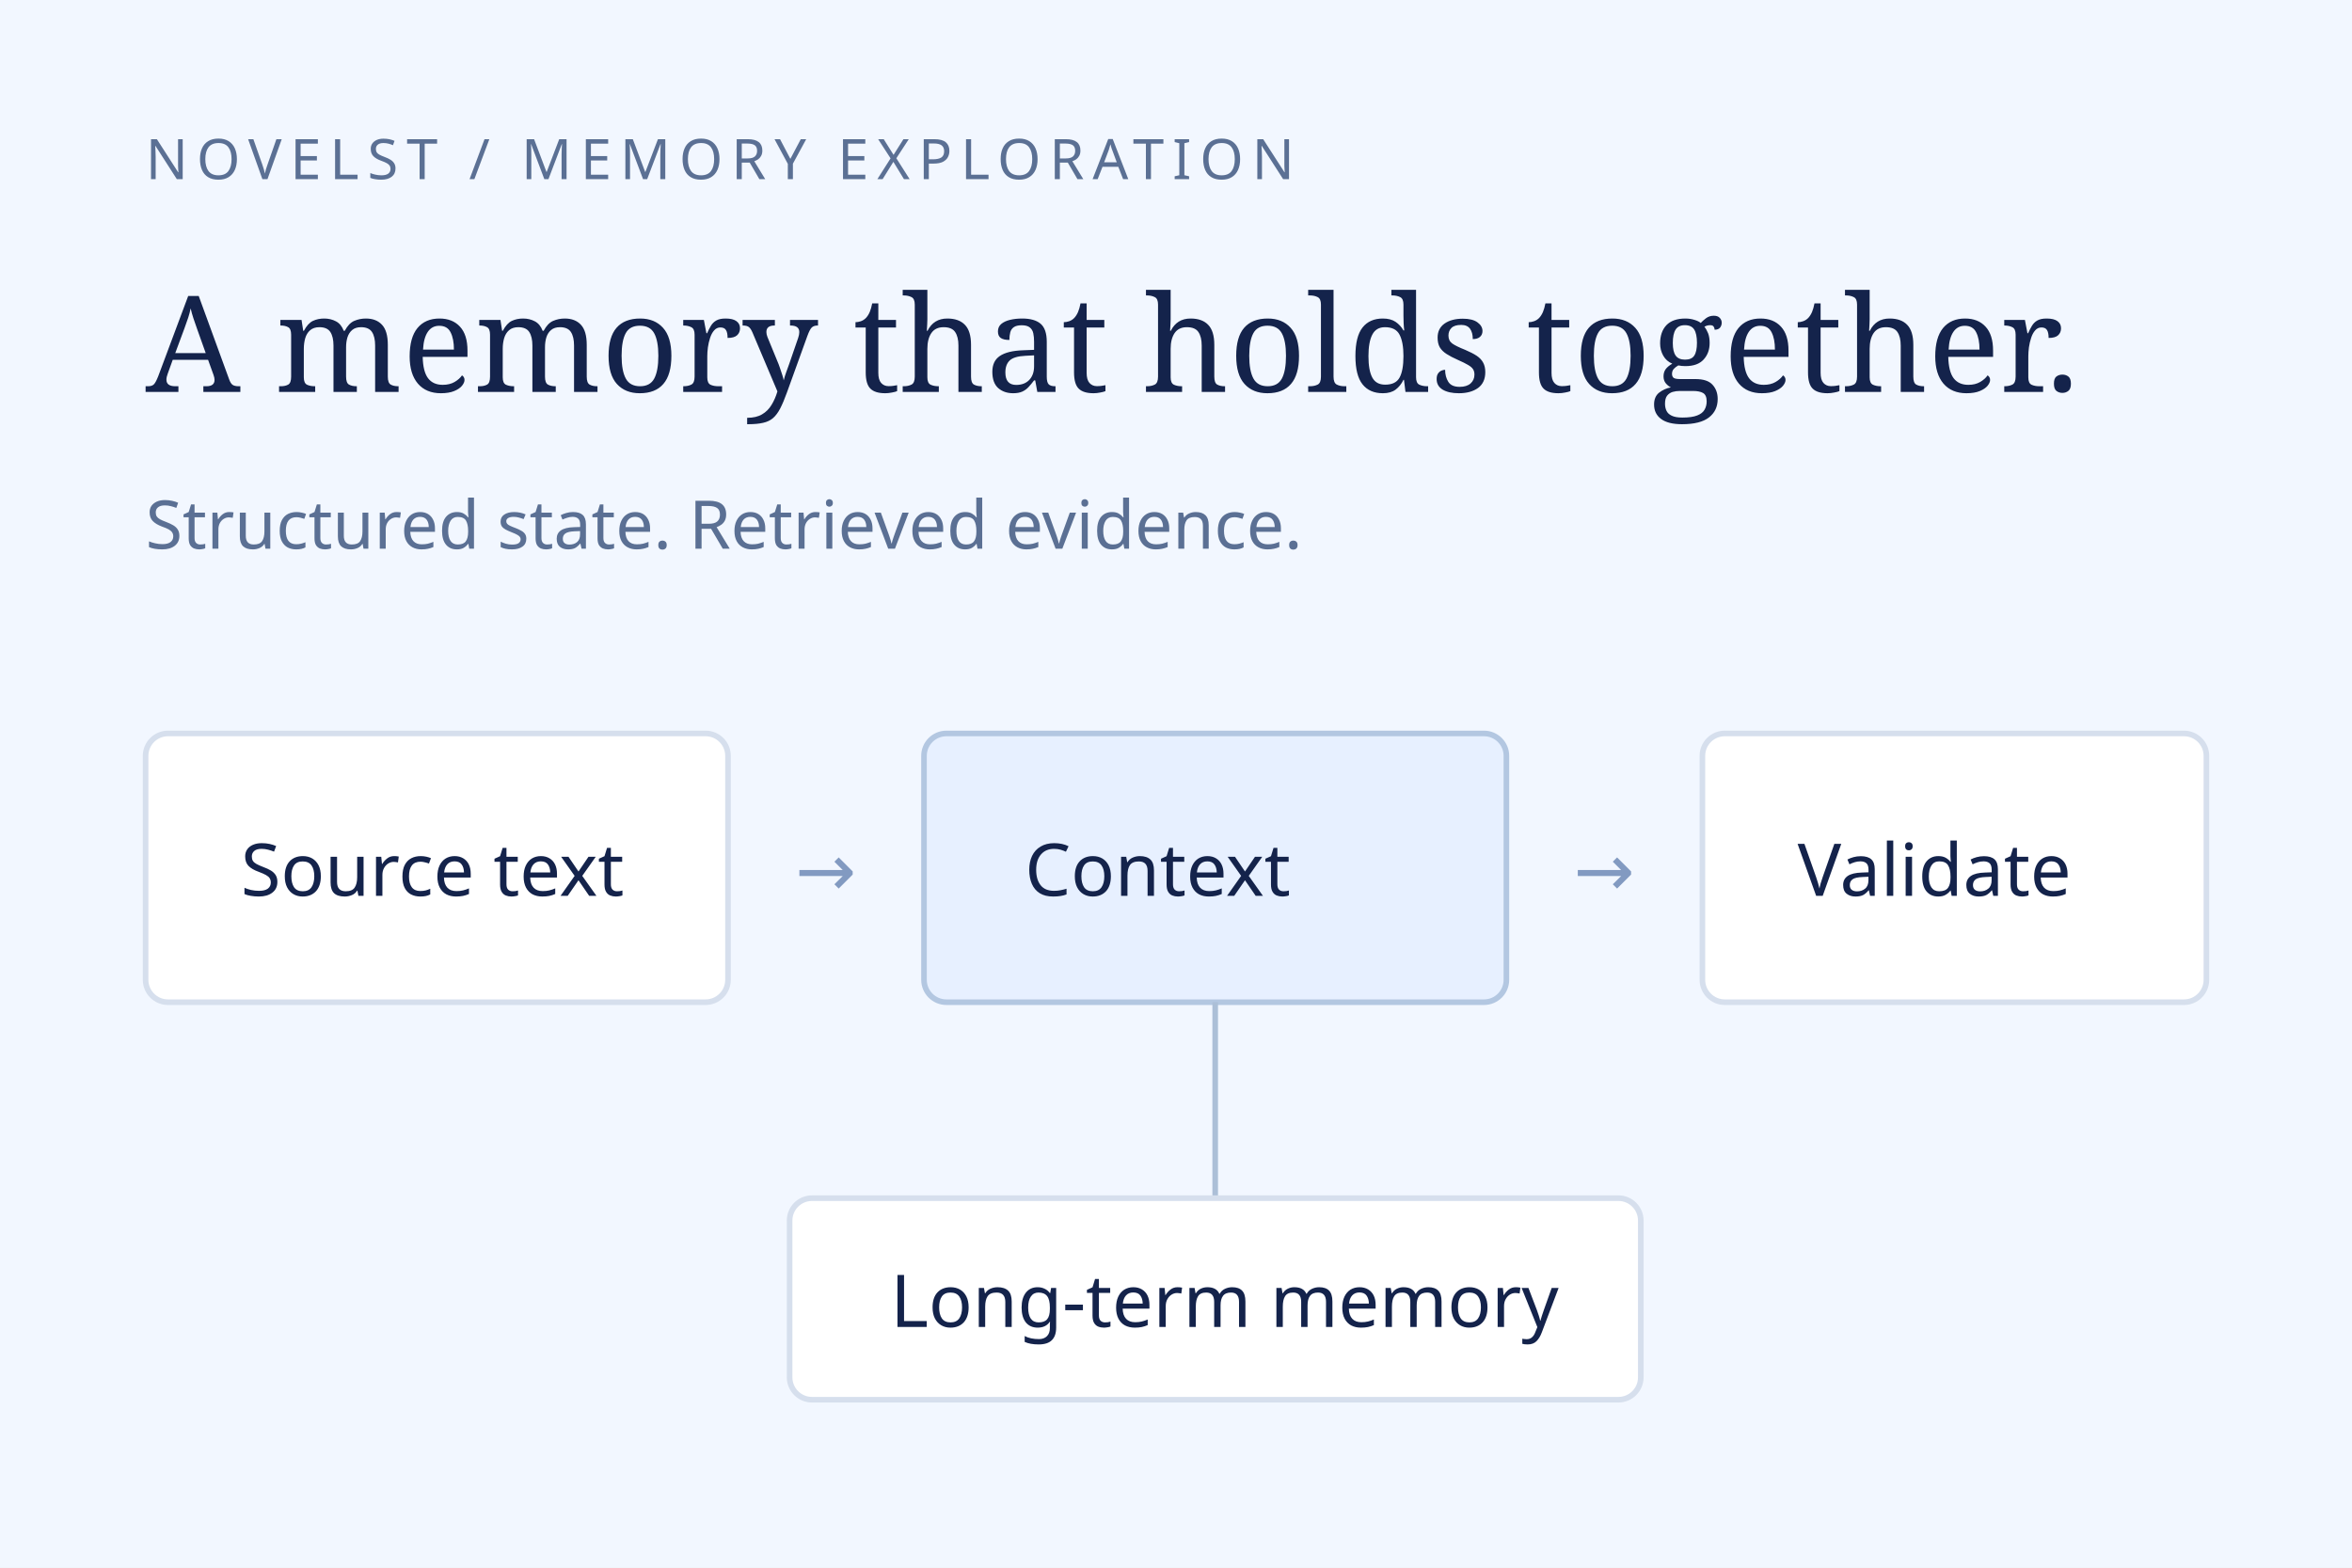
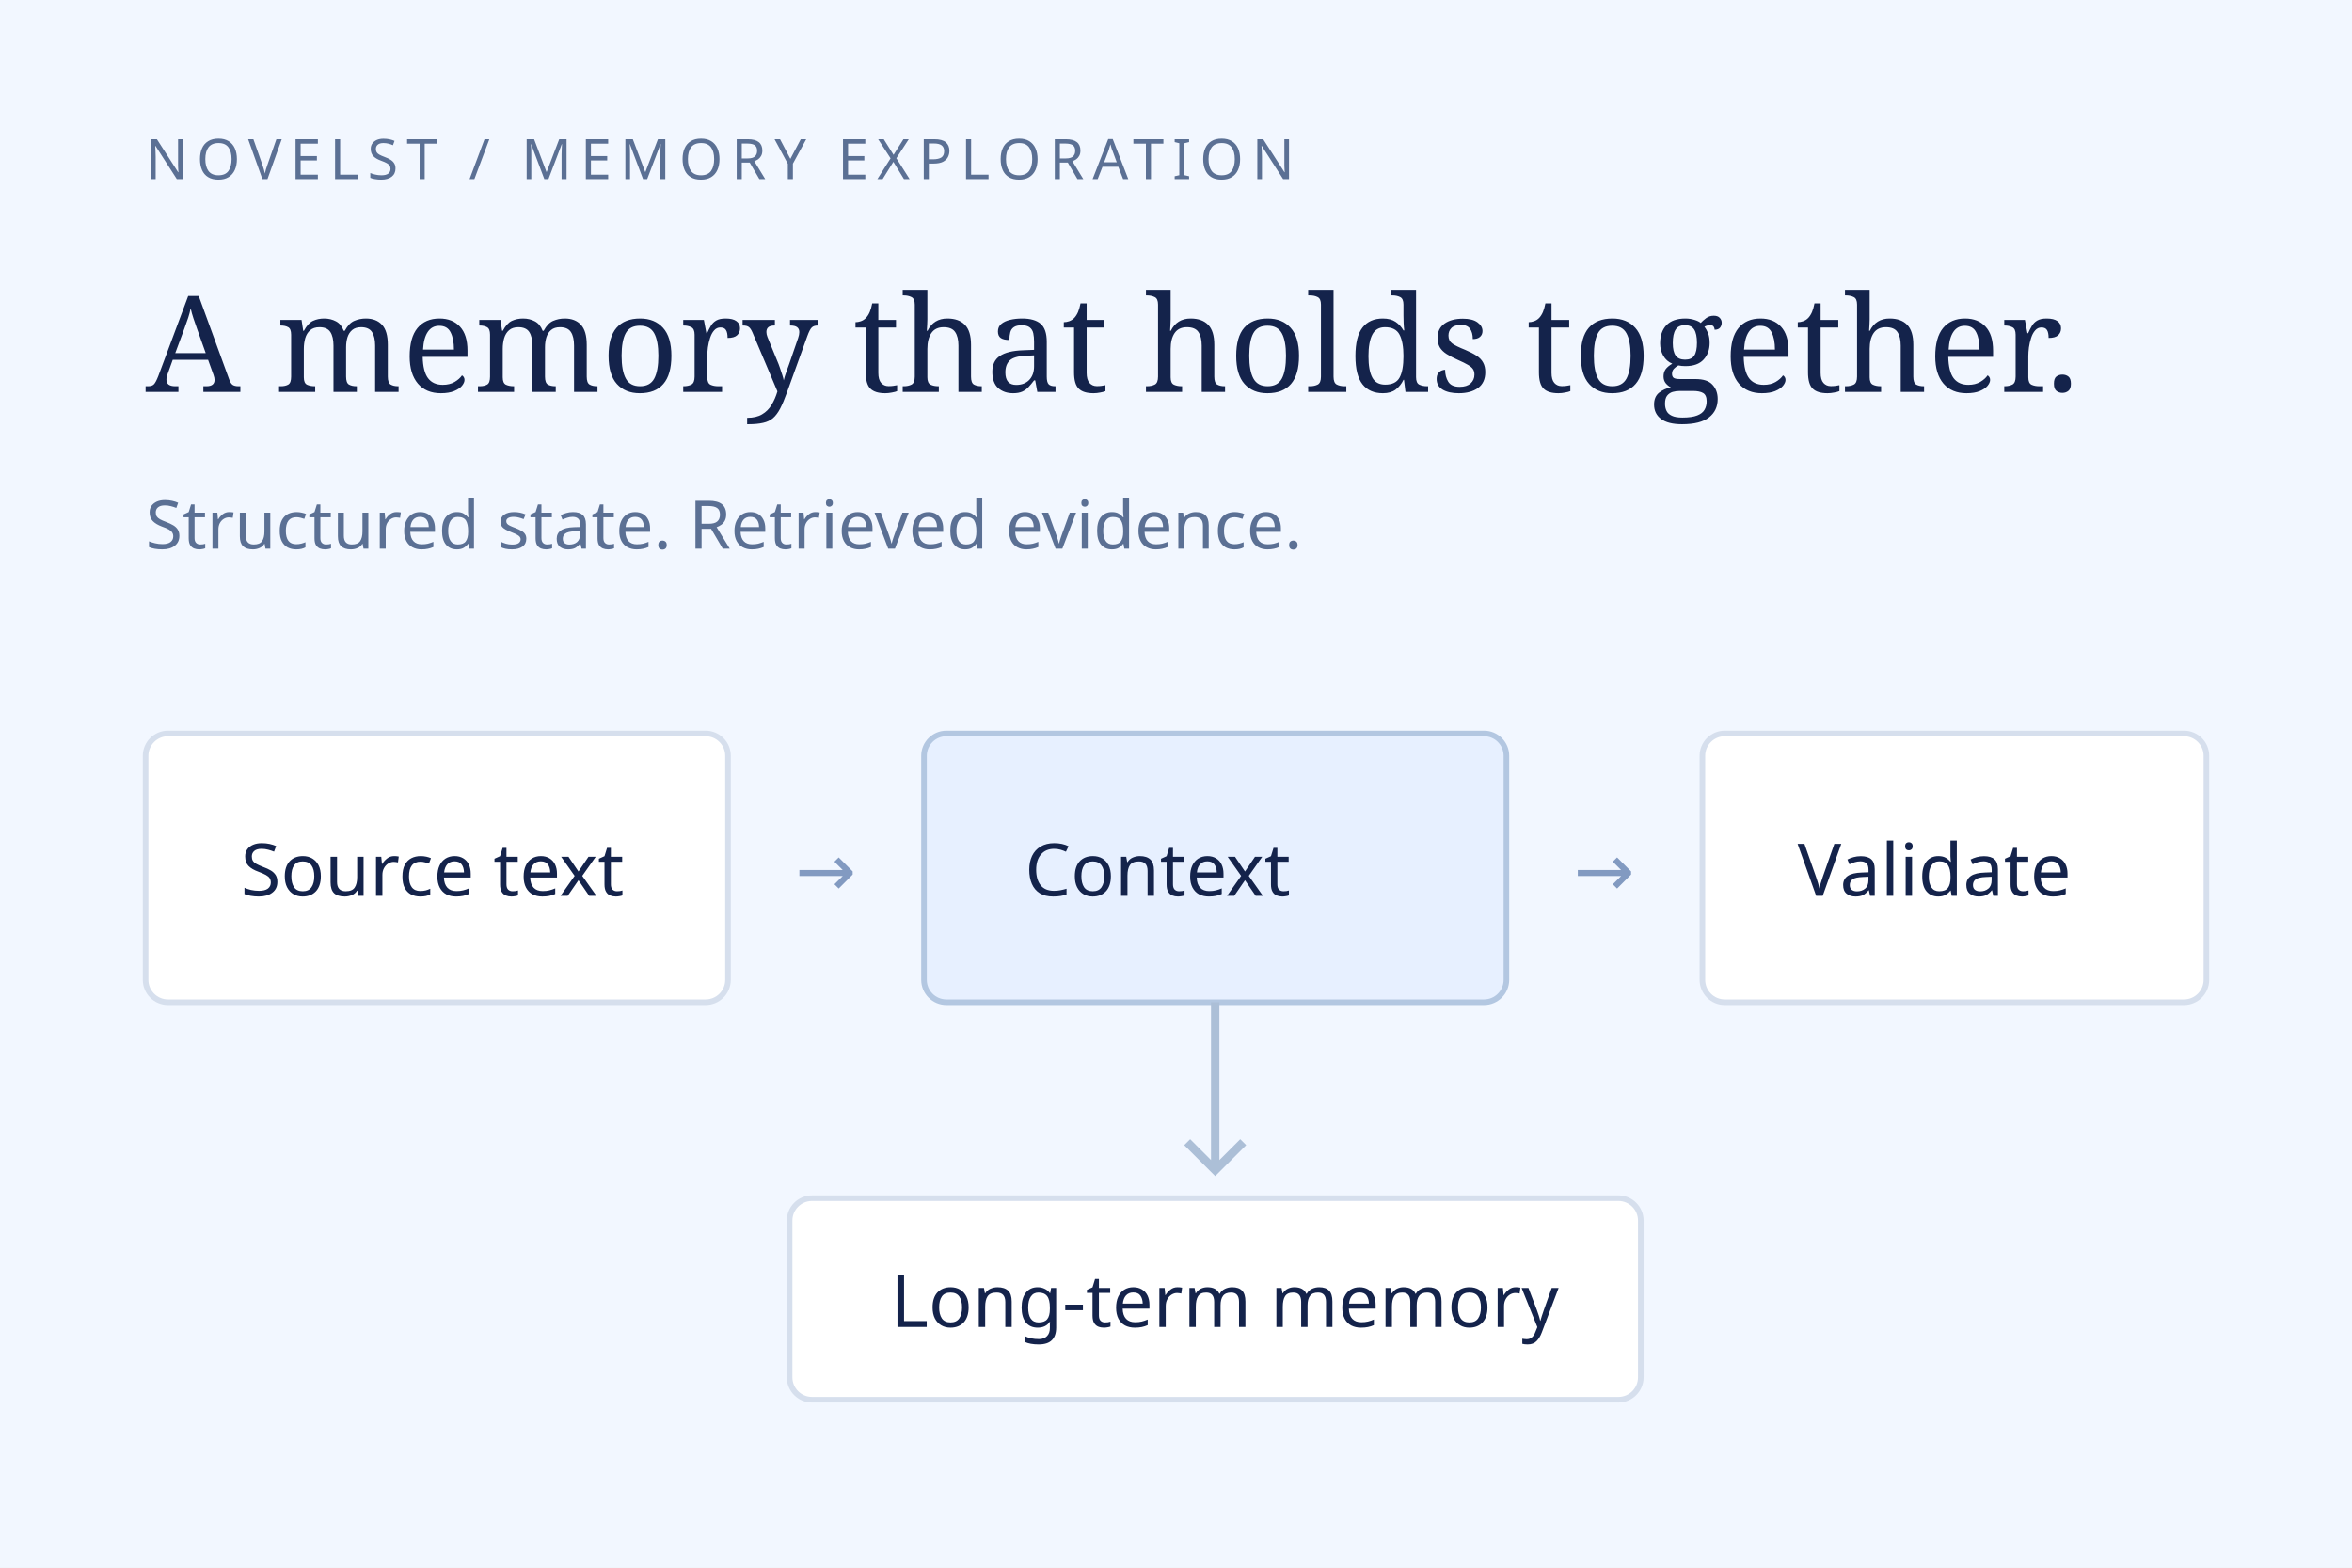
<svg xmlns="http://www.w3.org/2000/svg" width="420" height="280" viewBox="0 0 420 280" role="img">
  <rect width="420" height="280" fill="#f2f7ff" />
  <g font-family="sans-serif" fill="#14234b">
    <text x="26" y="32" font-size="10" letter-spacing="1.5" fill="#5b7094">NOVELST / MEMORY EXPLORATION</text>
    <text x="26" y="70" font-family="Georgia,serif" font-size="24">A memory that holds together.</text>
    <text x="26" y="98" font-size="12" fill="#5b7094">Structured state. Retrieved evidence.</text>
    <g font-size="13">
      <rect x="26" y="131" width="104" height="48" rx="4" fill="#fff" stroke="#d6dfed" />
      <text x="43" y="160">Source text</text>
      <text x="142" y="160" fill="#829ac1">→</text>
      <rect x="165" y="131" width="104" height="48" rx="4" fill="#e7f0ff" stroke="#b3c7e1" />
      <text x="183" y="160">Context</text>
      <text x="281" y="160" fill="#829ac1">→</text>
      <rect x="304" y="131" width="90" height="48" rx="4" fill="#fff" stroke="#d6dfed" />
      <text x="321" y="160">Validate</text>
-       <path d="M217 179V214" stroke="#acbfd7" />
+       <path d="M217 179V209 M212 204L217 209L222 204" fill="none" stroke="#acbfd7" stroke-width="1.5" />
      <rect x="141" y="214" width="152" height="36" rx="4" fill="#fff" stroke="#d6dfed" />
      <text x="159" y="237">Long-term memory</text>
    </g>
  </g>
</svg>
